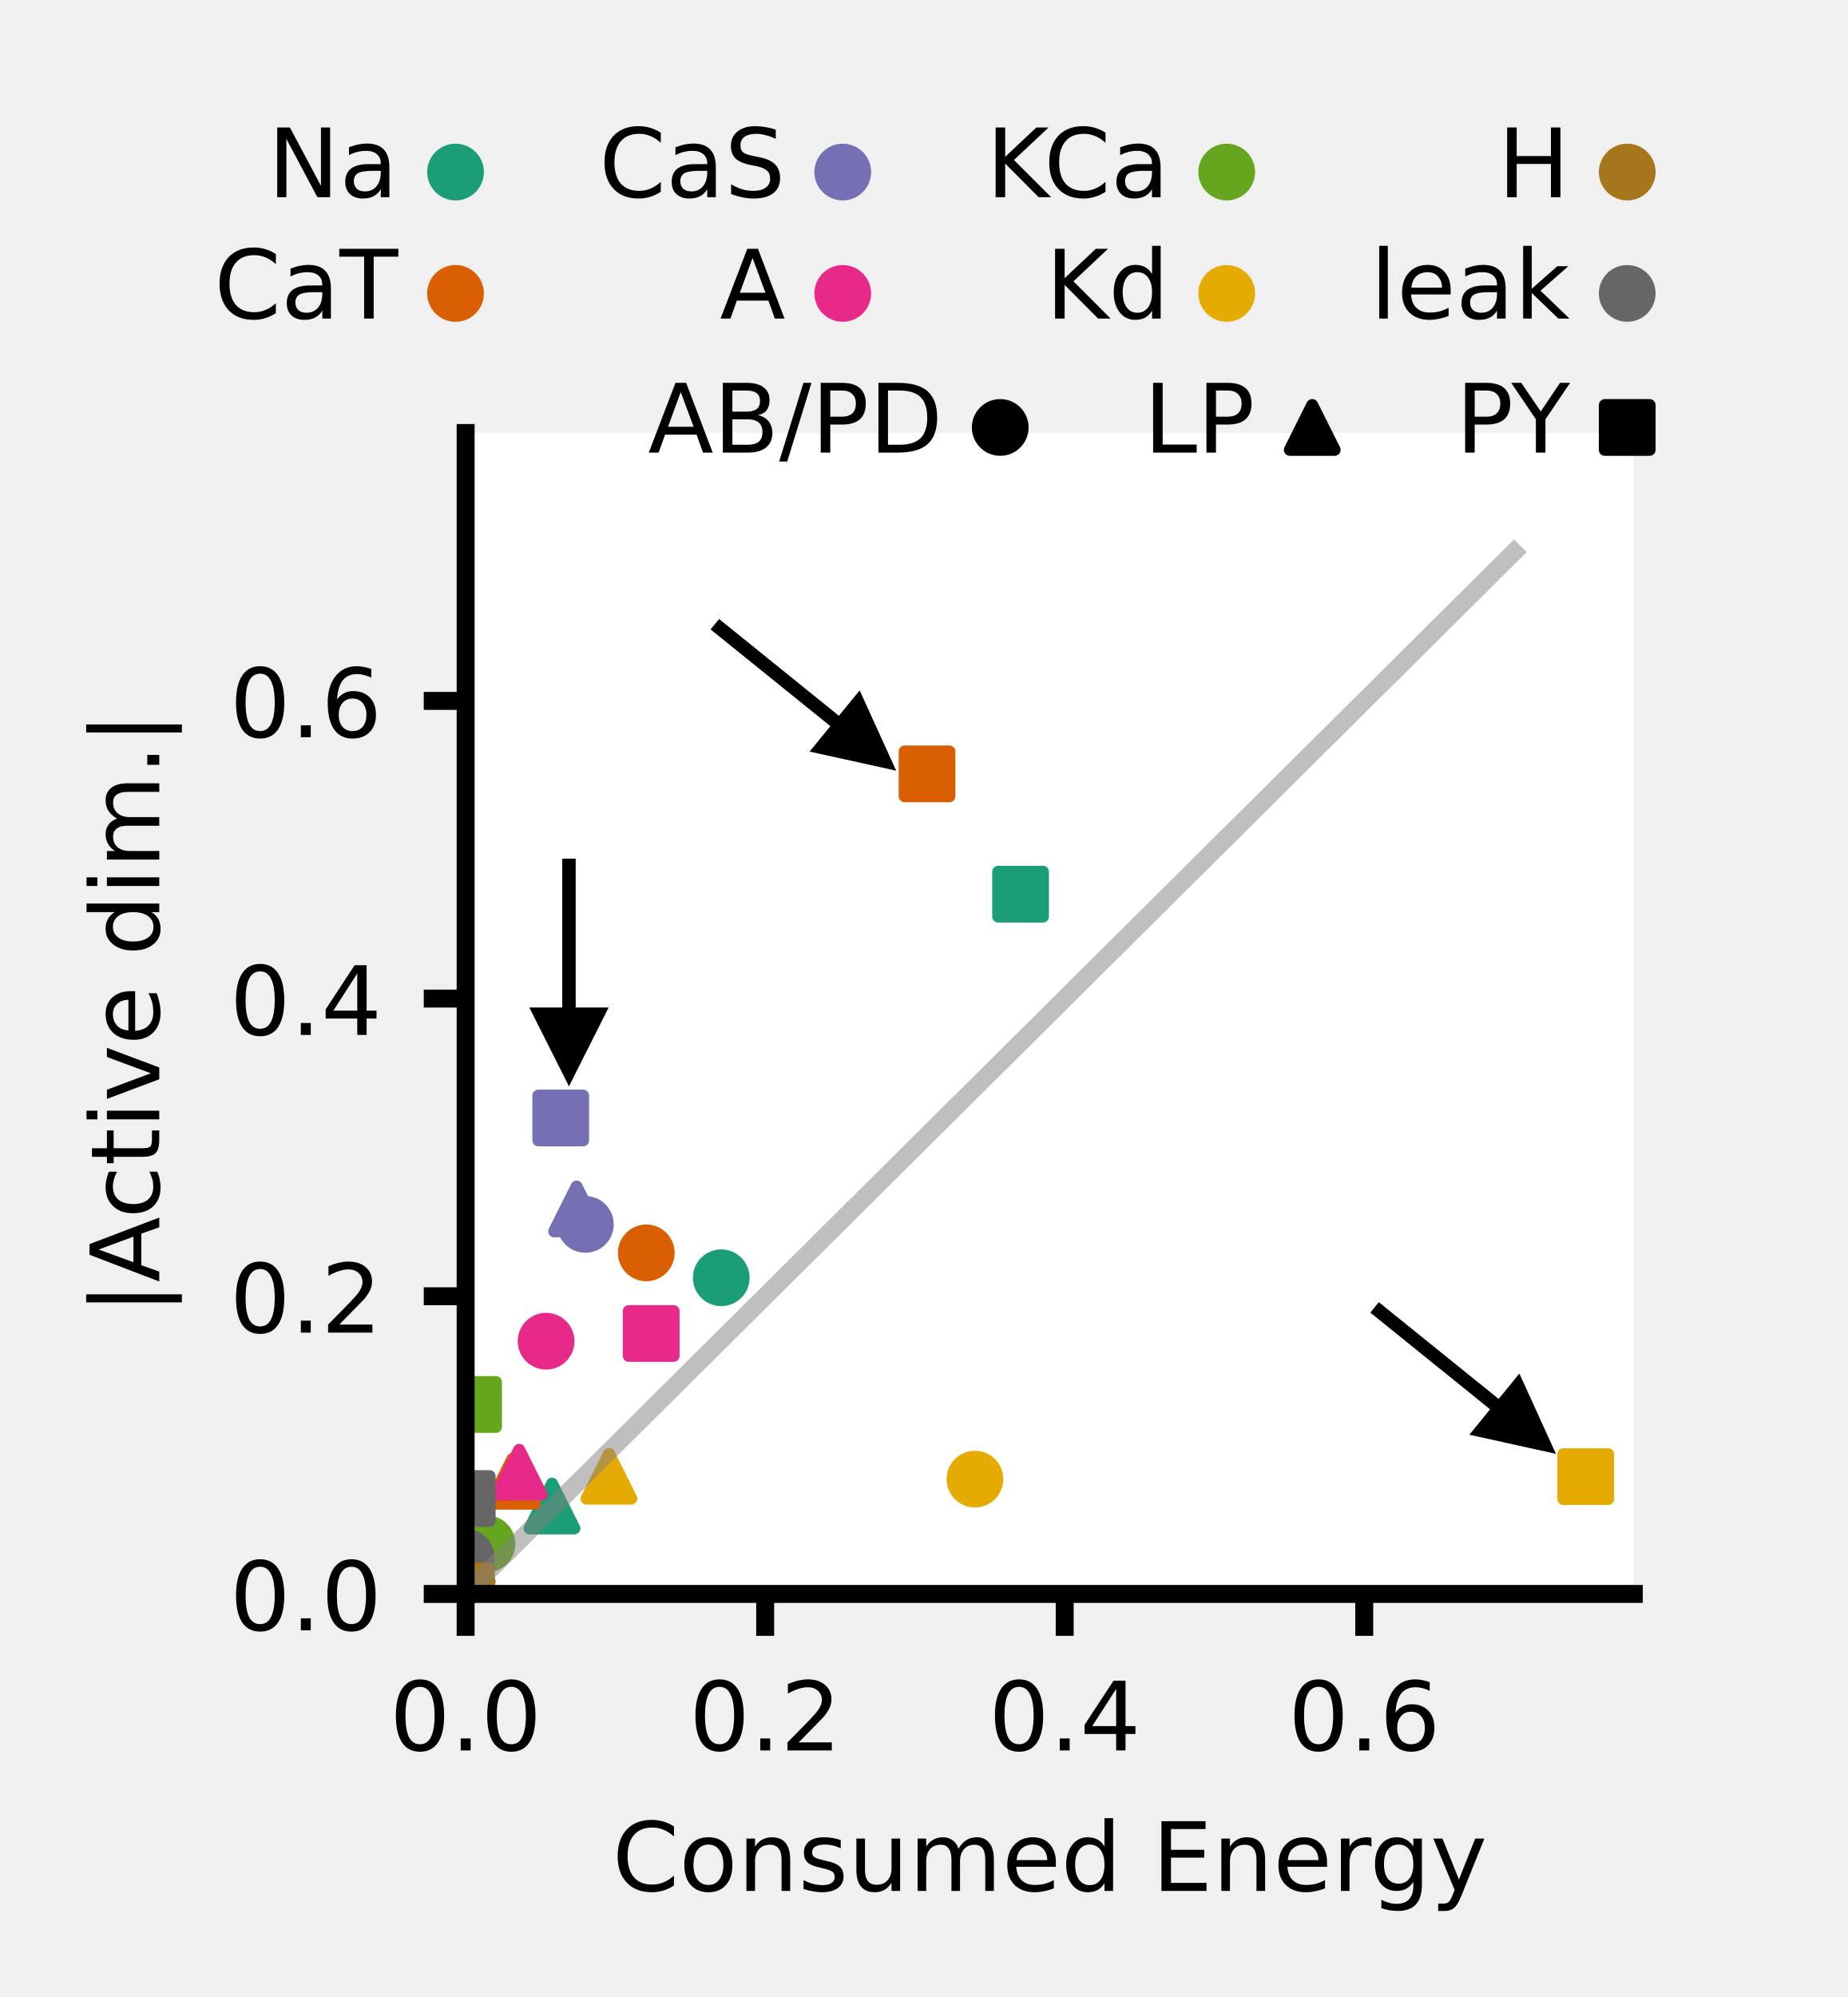
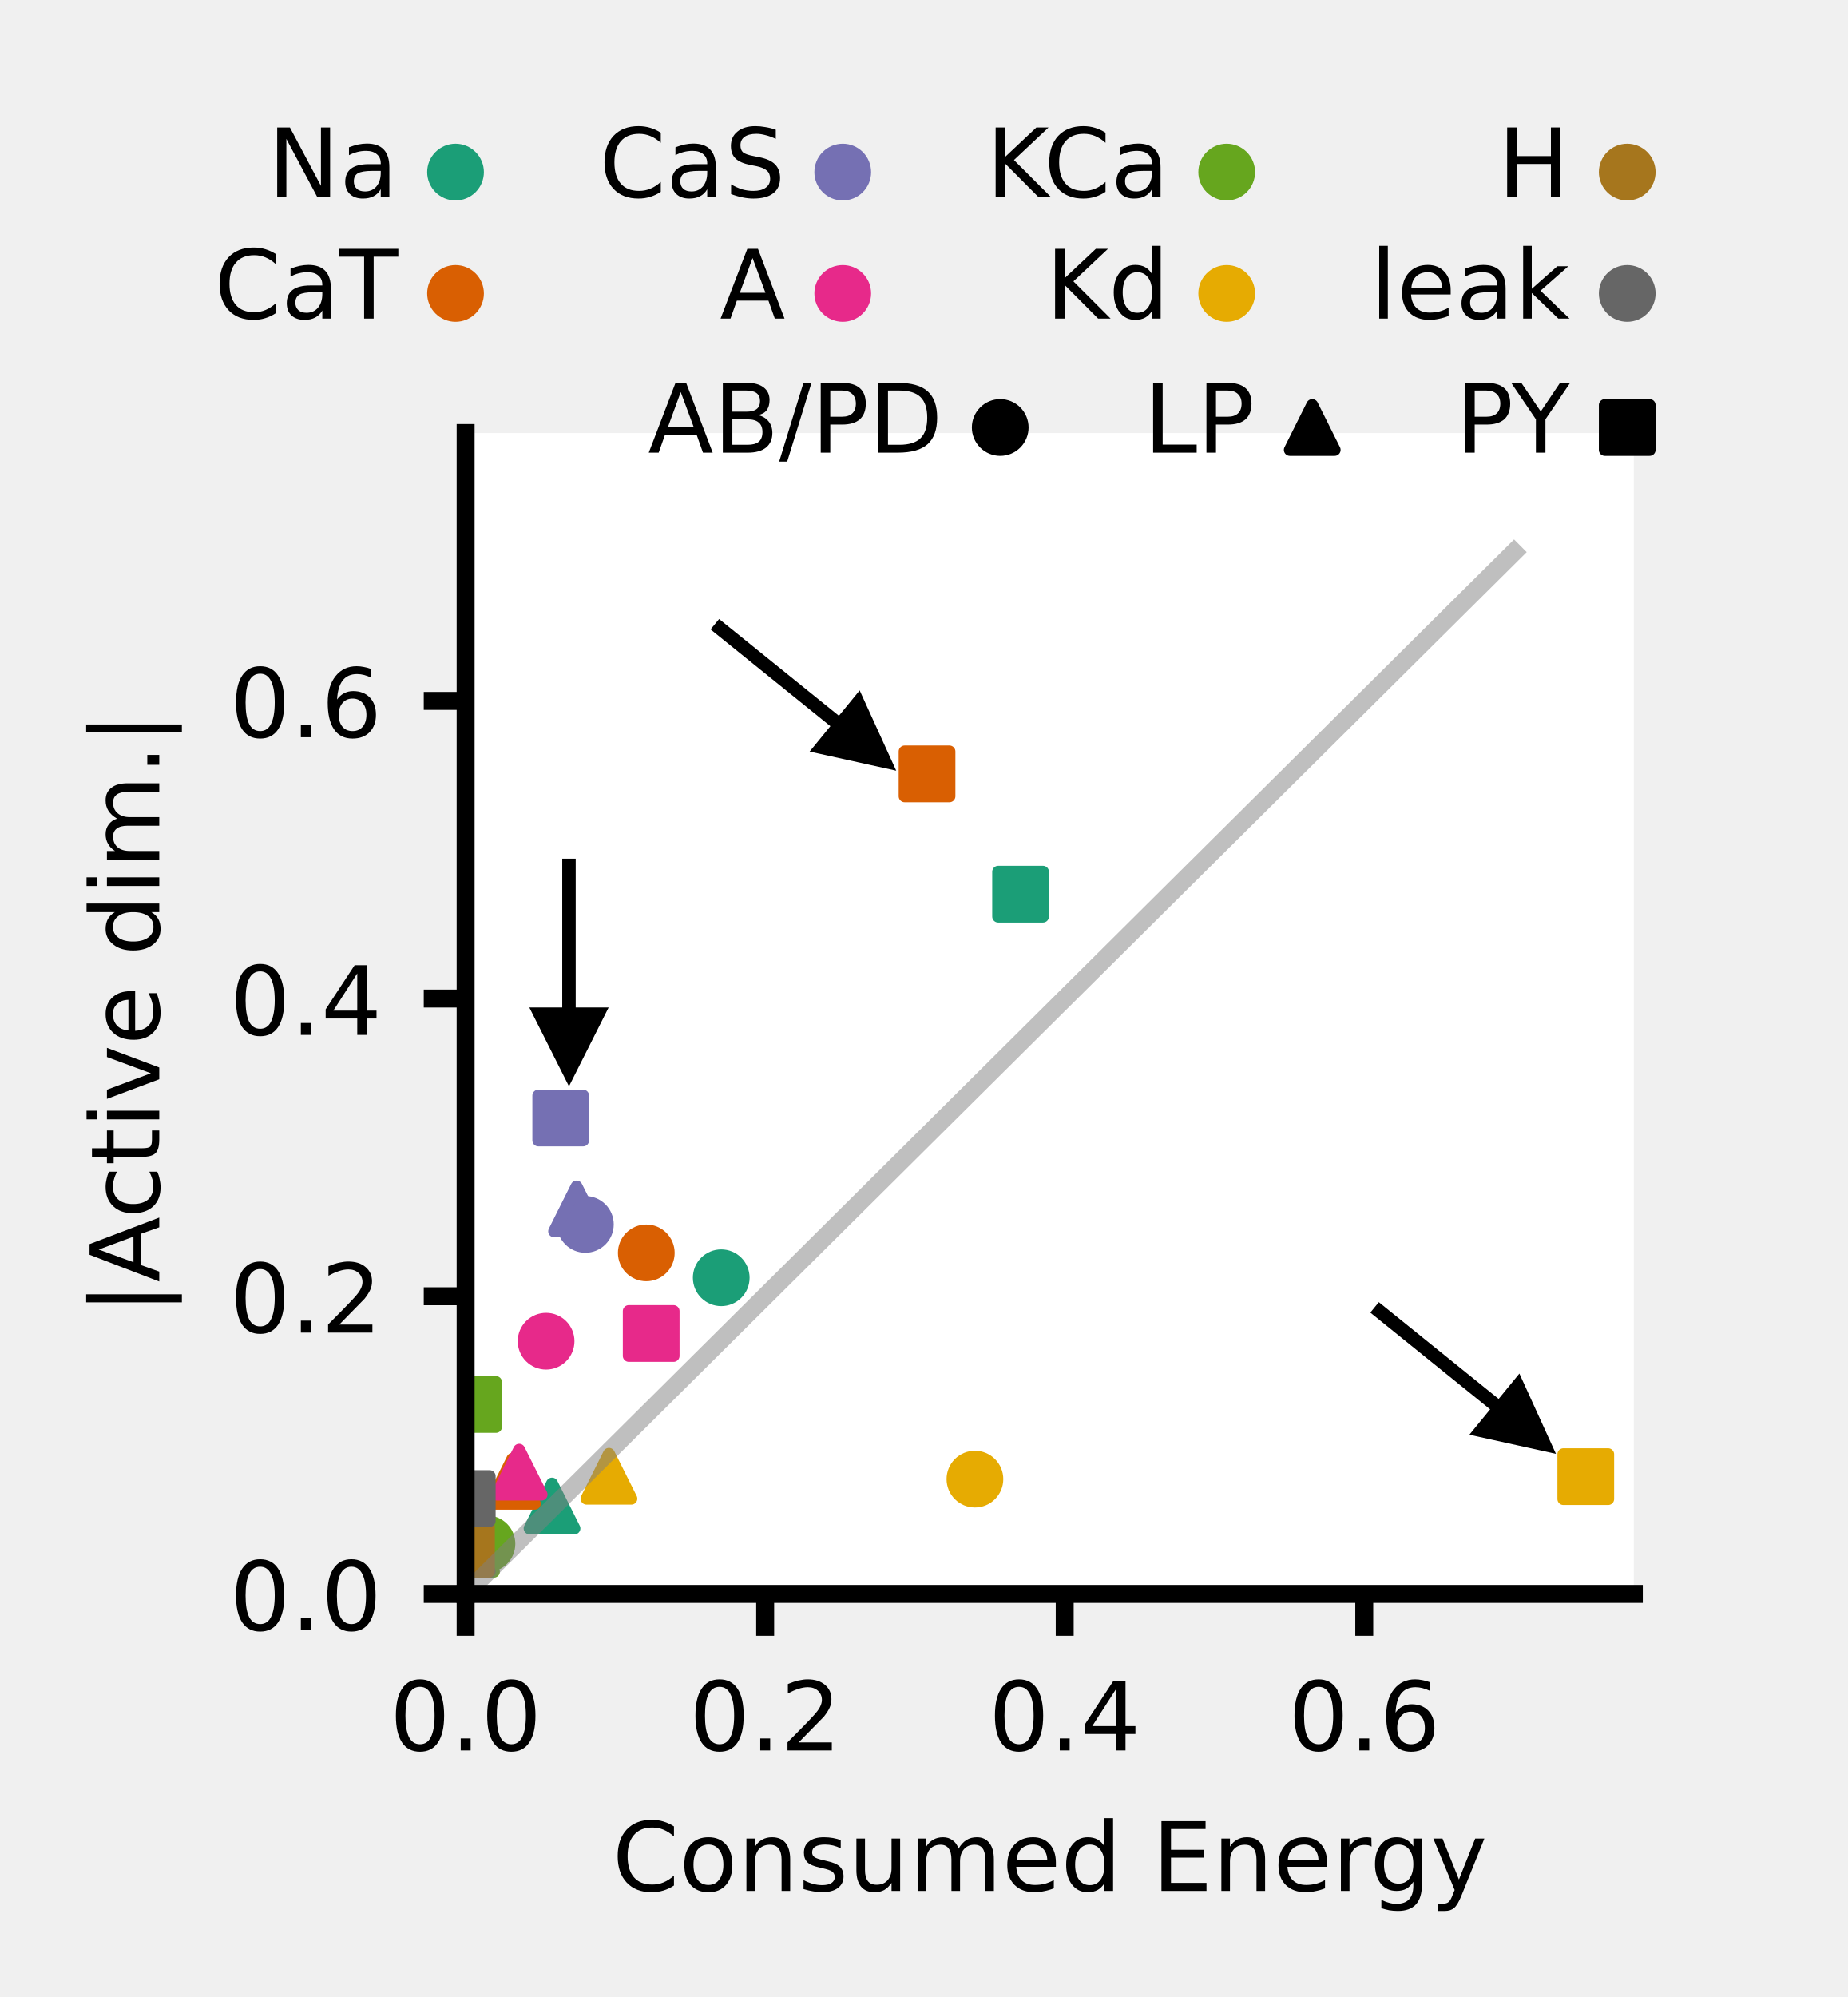
<svg xmlns="http://www.w3.org/2000/svg" xmlns:xlink="http://www.w3.org/1999/xlink" height="166.892pt" version="1.1" viewBox="0 0 154.42 166.892" width="154.42pt">
  <defs>
    <style type="text/css">*{stroke-linecap:butt;stroke-linejoin:round;}</style>
  </defs>
  <g id="figure_1">
    <g id="patch_1">
      <path d="M -0 166.892  L 154.42 166.892  L 154.42 -0  L -0 -0  z " style="fill:none;" />
    </g>
    <g id="axes_1">
      <g id="patch_2">
        <path d="M 38.922 133.207  L 136.572 133.207  L 136.572 36.187  L 38.922 36.187  z " style="fill:#ffffff;" />
      </g>
      <g id="PathCollection_1">
        <defs>
-           <path d="M 0 1.871  C 0.496 1.871 0.972 1.674 1.323 1.323  C 1.674 0.972 1.871 0.496 1.871 0  C 1.871 -0.496 1.674 -0.972 1.323 -1.323  C 0.972 -1.674 0.496 -1.871 0 -1.871  C -0.496 -1.871 -0.972 -1.674 -1.323 -1.323  C -1.674 -0.972 -1.871 -0.496 -1.871 0  C -1.871 0.496 -1.674 0.972 -1.323 1.323  C -0.972 1.674 -0.496 1.871 0 1.871  z " id="m642d76ab13" style="stroke:#1b9e77;" />
-         </defs>
-         <g clip-path="url(#pd8d5c886a9)">
-           <use style="fill:#1b9e77;stroke:#1b9e77;" x="60.288" xlink:href="#m642d76ab13" y="106.784" />
+           <path d="M 0 1.871  C 0.496 1.871 0.972 1.674 1.323 1.323  C 1.674 0.972 1.871 0.496 1.871 0  C 1.871 -0.496 1.674 -0.972 1.323 -1.323  C 0.972 -1.674 0.496 -1.871 0 -1.871  C -0.496 -1.871 -0.972 -1.674 -1.323 -1.323  C -1.674 -0.972 -1.871 -0.496 -1.871 0  C -1.871 0.496 -1.674 0.972 -1.323 1.323  C -0.972 1.674 -0.496 1.871 0 1.871  z " id="mf2fc51f26b" style="stroke:#1b9e77;" />
+         </defs>
+         <g clip-path="url(#p1ca822dda4)">
+           <use style="fill:#1b9e77;stroke:#1b9e77;" x="60.288" xlink:href="#mf2fc51f26b" y="106.784" />
        </g>
      </g>
      <g id="PathCollection_2">
        <defs>
-           <path d="M 0 1.871  C 0.496 1.871 0.972 1.674 1.323 1.323  C 1.674 0.972 1.871 0.496 1.871 0  C 1.871 -0.496 1.674 -0.972 1.323 -1.323  C 0.972 -1.674 0.496 -1.871 0 -1.871  C -0.496 -1.871 -0.972 -1.674 -1.323 -1.323  C -1.674 -0.972 -1.871 -0.496 -1.871 0  C -1.871 0.496 -1.674 0.972 -1.323 1.323  C -0.972 1.674 -0.496 1.871 0 1.871  z " id="mec704d3011" style="stroke:#d95f02;" />
-         </defs>
-         <g clip-path="url(#pd8d5c886a9)">
-           <use style="fill:#d95f02;stroke:#d95f02;" x="54.023" xlink:href="#mec704d3011" y="104.704" />
+           <path d="M 0 1.871  C 0.496 1.871 0.972 1.674 1.323 1.323  C 1.674 0.972 1.871 0.496 1.871 0  C 1.871 -0.496 1.674 -0.972 1.323 -1.323  C 0.972 -1.674 0.496 -1.871 0 -1.871  C -0.496 -1.871 -0.972 -1.674 -1.323 -1.323  C -1.674 -0.972 -1.871 -0.496 -1.871 0  C -1.871 0.496 -1.674 0.972 -1.323 1.323  C -0.972 1.674 -0.496 1.871 0 1.871  z " id="m27493b27a5" style="stroke:#d95f02;" />
+         </defs>
+         <g clip-path="url(#p1ca822dda4)">
+           <use style="fill:#d95f02;stroke:#d95f02;" x="54.023" xlink:href="#m27493b27a5" y="104.704" />
        </g>
      </g>
      <g id="PathCollection_3">
        <defs>
-           <path d="M 0 1.871  C 0.496 1.871 0.972 1.674 1.323 1.323  C 1.674 0.972 1.871 0.496 1.871 0  C 1.871 -0.496 1.674 -0.972 1.323 -1.323  C 0.972 -1.674 0.496 -1.871 0 -1.871  C -0.496 -1.871 -0.972 -1.674 -1.323 -1.323  C -1.674 -0.972 -1.871 -0.496 -1.871 0  C -1.871 0.496 -1.674 0.972 -1.323 1.323  C -0.972 1.674 -0.496 1.871 0 1.871  z " id="mfbf233edde" style="stroke:#7570b3;" />
-         </defs>
-         <g clip-path="url(#pd8d5c886a9)">
-           <use style="fill:#7570b3;stroke:#7570b3;" x="48.932" xlink:href="#mfbf233edde" y="102.324" />
+           <path d="M 0 1.871  C 0.496 1.871 0.972 1.674 1.323 1.323  C 1.674 0.972 1.871 0.496 1.871 0  C 1.871 -0.496 1.674 -0.972 1.323 -1.323  C 0.972 -1.674 0.496 -1.871 0 -1.871  C -0.496 -1.871 -0.972 -1.674 -1.323 -1.323  C -1.674 -0.972 -1.871 -0.496 -1.871 0  C -1.871 0.496 -1.674 0.972 -1.323 1.323  C -0.972 1.674 -0.496 1.871 0 1.871  z " id="m34aaff7475" style="stroke:#7570b3;" />
+         </defs>
+         <g clip-path="url(#p1ca822dda4)">
+           <use style="fill:#7570b3;stroke:#7570b3;" x="48.932" xlink:href="#m34aaff7475" y="102.324" />
        </g>
      </g>
      <g id="PathCollection_4">
        <defs>
-           <path d="M 0 1.871  C 0.496 1.871 0.972 1.674 1.323 1.323  C 1.674 0.972 1.871 0.496 1.871 0  C 1.871 -0.496 1.674 -0.972 1.323 -1.323  C 0.972 -1.674 0.496 -1.871 0 -1.871  C -0.496 -1.871 -0.972 -1.674 -1.323 -1.323  C -1.674 -0.972 -1.871 -0.496 -1.871 0  C -1.871 0.496 -1.674 0.972 -1.323 1.323  C -0.972 1.674 -0.496 1.871 0 1.871  z " id="ma5586a5358" style="stroke:#e7298a;" />
-         </defs>
-         <g clip-path="url(#pd8d5c886a9)">
-           <use style="fill:#e7298a;stroke:#e7298a;" x="45.648" xlink:href="#ma5586a5358" y="112.086" />
+           <path d="M 0 1.871  C 0.496 1.871 0.972 1.674 1.323 1.323  C 1.674 0.972 1.871 0.496 1.871 0  C 1.871 -0.496 1.674 -0.972 1.323 -1.323  C 0.972 -1.674 0.496 -1.871 0 -1.871  C -0.496 -1.871 -0.972 -1.674 -1.323 -1.323  C -1.674 -0.972 -1.871 -0.496 -1.871 0  C -1.871 0.496 -1.674 0.972 -1.323 1.323  C -0.972 1.674 -0.496 1.871 0 1.871  z " id="m030877a365" style="stroke:#e7298a;" />
+         </defs>
+         <g clip-path="url(#p1ca822dda4)">
+           <use style="fill:#e7298a;stroke:#e7298a;" x="45.648" xlink:href="#m030877a365" y="112.086" />
        </g>
      </g>
      <g id="PathCollection_5">
        <defs>
-           <path d="M 0 1.871  C 0.496 1.871 0.972 1.674 1.323 1.323  C 1.674 0.972 1.871 0.496 1.871 0  C 1.871 -0.496 1.674 -0.972 1.323 -1.323  C 0.972 -1.674 0.496 -1.871 0 -1.871  C -0.496 -1.871 -0.972 -1.674 -1.323 -1.323  C -1.674 -0.972 -1.871 -0.496 -1.871 0  C -1.871 0.496 -1.674 0.972 -1.323 1.323  C -0.972 1.674 -0.496 1.871 0 1.871  z " id="me7ce047095" style="stroke:#66a61e;" />
-         </defs>
-         <g clip-path="url(#pd8d5c886a9)">
-           <use style="fill:#66a61e;stroke:#66a61e;" x="40.704" xlink:href="#me7ce047095" y="129.021" />
+           <path d="M 0 1.871  C 0.496 1.871 0.972 1.674 1.323 1.323  C 1.674 0.972 1.871 0.496 1.871 0  C 1.871 -0.496 1.674 -0.972 1.323 -1.323  C 0.972 -1.674 0.496 -1.871 0 -1.871  C -0.496 -1.871 -0.972 -1.674 -1.323 -1.323  C -1.674 -0.972 -1.871 -0.496 -1.871 0  C -1.871 0.496 -1.674 0.972 -1.323 1.323  C -0.972 1.674 -0.496 1.871 0 1.871  z " id="m7a176f256e" style="stroke:#66a61e;" />
+         </defs>
+         <g clip-path="url(#p1ca822dda4)">
+           <use style="fill:#66a61e;stroke:#66a61e;" x="40.704" xlink:href="#m7a176f256e" y="129.021" />
        </g>
      </g>
      <g id="PathCollection_6">
        <defs>
-           <path d="M 0 1.871  C 0.496 1.871 0.972 1.674 1.323 1.323  C 1.674 0.972 1.871 0.496 1.871 0  C 1.871 -0.496 1.674 -0.972 1.323 -1.323  C 0.972 -1.674 0.496 -1.871 0 -1.871  C -0.496 -1.871 -0.972 -1.674 -1.323 -1.323  C -1.674 -0.972 -1.871 -0.496 -1.871 0  C -1.871 0.496 -1.674 0.972 -1.323 1.323  C -0.972 1.674 -0.496 1.871 0 1.871  z " id="mebc55dcfed" style="stroke:#e6ab02;" />
-         </defs>
-         <g clip-path="url(#pd8d5c886a9)">
-           <use style="fill:#e6ab02;stroke:#e6ab02;" x="81.494" xlink:href="#mebc55dcfed" y="123.612" />
+           <path d="M 0 1.871  C 0.496 1.871 0.972 1.674 1.323 1.323  C 1.674 0.972 1.871 0.496 1.871 0  C 1.871 -0.496 1.674 -0.972 1.323 -1.323  C 0.972 -1.674 0.496 -1.871 0 -1.871  C -0.496 -1.871 -0.972 -1.674 -1.323 -1.323  C -1.674 -0.972 -1.871 -0.496 -1.871 0  C -1.871 0.496 -1.674 0.972 -1.323 1.323  C -0.972 1.674 -0.496 1.871 0 1.871  z " id="maf5d8124b8" style="stroke:#e6ab02;" />
+         </defs>
+         <g clip-path="url(#p1ca822dda4)">
+           <use style="fill:#e6ab02;stroke:#e6ab02;" x="81.494" xlink:href="#maf5d8124b8" y="123.612" />
        </g>
      </g>
      <g id="PathCollection_7">
        <defs>
-           <path d="M 0 1.871  C 0.496 1.871 0.972 1.674 1.323 1.323  C 1.674 0.972 1.871 0.496 1.871 0  C 1.871 -0.496 1.674 -0.972 1.323 -1.323  C 0.972 -1.674 0.496 -1.871 0 -1.871  C -0.496 -1.871 -0.972 -1.674 -1.323 -1.323  C -1.674 -0.972 -1.871 -0.496 -1.871 0  C -1.871 0.496 -1.674 0.972 -1.323 1.323  C -0.972 1.674 -0.496 1.871 0 1.871  z " id="m3958ccbf86" style="stroke:#a6761d;" />
-         </defs>
-         <g clip-path="url(#pd8d5c886a9)">
-           <use style="fill:#a6761d;stroke:#a6761d;" x="38.934" xlink:href="#m3958ccbf86" y="132.156" />
+           <path d="M 0 1.871  C 0.496 1.871 0.972 1.674 1.323 1.323  C 1.674 0.972 1.871 0.496 1.871 0  C 1.871 -0.496 1.674 -0.972 1.323 -1.323  C 0.972 -1.674 0.496 -1.871 0 -1.871  C -0.496 -1.871 -0.972 -1.674 -1.323 -1.323  C -1.674 -0.972 -1.871 -0.496 -1.871 0  C -1.871 0.496 -1.674 0.972 -1.323 1.323  C -0.972 1.674 -0.496 1.871 0 1.871  z " id="mb75277350c" style="stroke:#a6761d;" />
+         </defs>
+         <g clip-path="url(#p1ca822dda4)">
+           <use style="fill:#a6761d;stroke:#a6761d;" x="38.934" xlink:href="#mb75277350c" y="129.475" />
        </g>
      </g>
      <g id="PathCollection_8">
        <defs>
-           <path d="M 0 1.871  C 0.496 1.871 0.972 1.674 1.323 1.323  C 1.674 0.972 1.871 0.496 1.871 0  C 1.871 -0.496 1.674 -0.972 1.323 -1.323  C 0.972 -1.674 0.496 -1.871 0 -1.871  C -0.496 -1.871 -0.972 -1.674 -1.323 -1.323  C -1.674 -0.972 -1.871 -0.496 -1.871 0  C -1.871 0.496 -1.674 0.972 -1.323 1.323  C -0.972 1.674 -0.496 1.871 0 1.871  z " id="me3c75e632c" style="stroke:#666666;" />
-         </defs>
-         <g clip-path="url(#pd8d5c886a9)">
-           <use style="fill:#666666;stroke:#666666;" x="38.954" xlink:href="#me3c75e632c" y="130.136" />
+           <path d="M 0 1.871  C 0.496 1.871 0.972 1.674 1.323 1.323  C 1.674 0.972 1.871 0.496 1.871 0  C 1.871 -0.496 1.674 -0.972 1.323 -1.323  C 0.972 -1.674 0.496 -1.871 0 -1.871  C -0.496 -1.871 -0.972 -1.674 -1.323 -1.323  C -1.674 -0.972 -1.871 -0.496 -1.871 0  C -1.871 0.496 -1.674 0.972 -1.323 1.323  C -0.972 1.674 -0.496 1.871 0 1.871  z " id="m9143e1b87c" style="stroke:#666666;" />
+         </defs>
+         <g clip-path="url(#p1ca822dda4)">
+           <use style="fill:#666666;stroke:#666666;" x="38.954" xlink:href="#m9143e1b87c" y="129.475" />
        </g>
      </g>
      <g id="PathCollection_9">
        <defs>
-           <path d="M 0 -1.871  L -1.871 1.871  L 1.871 1.871  z " id="m84227e3d3d" style="stroke:#1b9e77;" />
-         </defs>
-         <g clip-path="url(#pd8d5c886a9)">
-           <use style="fill:#1b9e77;stroke:#1b9e77;" x="46.144" xlink:href="#m84227e3d3d" y="125.86" />
+           <path d="M 0 -1.871  L -1.871 1.871  L 1.871 1.871  z " id="mee7a47968c" style="stroke:#1b9e77;" />
+         </defs>
+         <g clip-path="url(#p1ca822dda4)">
+           <use style="fill:#1b9e77;stroke:#1b9e77;" x="46.144" xlink:href="#mee7a47968c" y="125.86" />
        </g>
      </g>
      <g id="PathCollection_10">
        <defs>
-           <path d="M 0 -1.871  L -1.871 1.871  L 1.871 1.871  z " id="m76c6d2172b" style="stroke:#d95f02;" />
-         </defs>
-         <g clip-path="url(#pd8d5c886a9)">
-           <use style="fill:#d95f02;stroke:#d95f02;" x="42.833" xlink:href="#m76c6d2172b" y="123.793" />
+           <path d="M 0 -1.871  L -1.871 1.871  L 1.871 1.871  z " id="m867c195ce1" style="stroke:#d95f02;" />
+         </defs>
+         <g clip-path="url(#p1ca822dda4)">
+           <use style="fill:#d95f02;stroke:#d95f02;" x="42.833" xlink:href="#m867c195ce1" y="123.793" />
        </g>
      </g>
      <g id="PathCollection_11">
        <defs>
-           <path d="M 0 -1.871  L -1.871 1.871  L 1.871 1.871  z " id="mca6d92673e" style="stroke:#7570b3;" />
-         </defs>
-         <g clip-path="url(#pd8d5c886a9)">
-           <use style="fill:#7570b3;stroke:#7570b3;" x="48.196" xlink:href="#mca6d92673e" y="101.032" />
+           <path d="M 0 -1.871  L -1.871 1.871  L 1.871 1.871  z " id="m22551ebcb9" style="stroke:#7570b3;" />
+         </defs>
+         <g clip-path="url(#p1ca822dda4)">
+           <use style="fill:#7570b3;stroke:#7570b3;" x="48.196" xlink:href="#m22551ebcb9" y="101.032" />
        </g>
      </g>
      <g id="PathCollection_12">
        <defs>
-           <path d="M 0 -1.871  L -1.871 1.871  L 1.871 1.871  z " id="m8c2a6e35bf" style="stroke:#e7298a;" />
-         </defs>
-         <g clip-path="url(#pd8d5c886a9)">
-           <use style="fill:#e7298a;stroke:#e7298a;" x="43.397" xlink:href="#m8c2a6e35bf" y="123.03" />
+           <path d="M 0 -1.871  L -1.871 1.871  L 1.871 1.871  z " id="m6559d4e473" style="stroke:#e7298a;" />
+         </defs>
+         <g clip-path="url(#p1ca822dda4)">
+           <use style="fill:#e7298a;stroke:#e7298a;" x="43.397" xlink:href="#m6559d4e473" y="123.03" />
        </g>
      </g>
      <g id="PathCollection_13">
        <defs>
-           <path d="M 0 -1.871  L -1.871 1.871  L 1.871 1.871  z " id="mca98bbd665" style="stroke:#66a61e;" />
-         </defs>
-         <g clip-path="url(#pd8d5c886a9)">
-           <use style="fill:#66a61e;stroke:#66a61e;" x="39.411" xlink:href="#mca98bbd665" y="132.312" />
+           <path d="M 0 -1.871  L -1.871 1.871  L 1.871 1.871  z " id="m0672e491fb" style="stroke:#66a61e;" />
+         </defs>
+         <g clip-path="url(#p1ca822dda4)">
+           <use style="fill:#66a61e;stroke:#66a61e;" x="39.411" xlink:href="#m0672e491fb" y="129.475" />
        </g>
      </g>
      <g id="PathCollection_14">
        <defs>
-           <path d="M 0 -1.871  L -1.871 1.871  L 1.871 1.871  z " id="ma594dfb690" style="stroke:#e6ab02;" />
-         </defs>
-         <g clip-path="url(#pd8d5c886a9)">
-           <use style="fill:#e6ab02;stroke:#e6ab02;" x="50.902" xlink:href="#ma594dfb690" y="123.373" />
+           <path d="M 0 -1.871  L -1.871 1.871  L 1.871 1.871  z " id="mc3e009a8a3" style="stroke:#e6ab02;" />
+         </defs>
+         <g clip-path="url(#p1ca822dda4)">
+           <use style="fill:#e6ab02;stroke:#e6ab02;" x="50.902" xlink:href="#mc3e009a8a3" y="123.373" />
        </g>
      </g>
      <g id="PathCollection_15">
        <defs>
-           <path d="M 0 -1.871  L -1.871 1.871  L 1.871 1.871  z " id="mf28cb961f2" style="stroke:#a6761d;" />
-         </defs>
-         <g clip-path="url(#pd8d5c886a9)">
-           <use style="fill:#a6761d;stroke:#a6761d;" x="38.959" xlink:href="#mf28cb961f2" y="131.65" />
+           <path d="M 0 -1.871  L -1.871 1.871  L 1.871 1.871  z " id="m97eb0a6ee8" style="stroke:#a6761d;" />
+         </defs>
+         <g clip-path="url(#p1ca822dda4)">
+           <use style="fill:#a6761d;stroke:#a6761d;" x="38.959" xlink:href="#m97eb0a6ee8" y="129.475" />
        </g>
      </g>
      <g id="PathCollection_16">
        <defs>
-           <path d="M 0 -1.871  L -1.871 1.871  L 1.871 1.871  z " id="mc156b0fbc9" style="stroke:#666666;" />
-         </defs>
-         <g clip-path="url(#pd8d5c886a9)">
-           <use style="fill:#666666;stroke:#666666;" x="39.052" xlink:href="#mc156b0fbc9" y="130.304" />
+           <path d="M 0 -1.871  L -1.871 1.871  L 1.871 1.871  z " id="m6e43fcb0d6" style="stroke:#666666;" />
+         </defs>
+         <g clip-path="url(#p1ca822dda4)">
+           <use style="fill:#666666;stroke:#666666;" x="39.052" xlink:href="#m6e43fcb0d6" y="129.475" />
        </g>
      </g>
      <g id="PathCollection_17">
        <defs>
-           <path d="M -1.871 1.871  L 1.871 1.871  L 1.871 -1.871  L -1.871 -1.871  z " id="m7a17ad805b" style="stroke:#1b9e77;" />
-         </defs>
-         <g clip-path="url(#pd8d5c886a9)">
-           <use style="fill:#1b9e77;stroke:#1b9e77;" x="85.31" xlink:href="#m7a17ad805b" y="74.727" />
+           <path d="M -1.871 1.871  L 1.871 1.871  L 1.871 -1.871  L -1.871 -1.871  z " id="mdee0101f80" style="stroke:#1b9e77;" />
+         </defs>
+         <g clip-path="url(#p1ca822dda4)">
+           <use style="fill:#1b9e77;stroke:#1b9e77;" x="85.31" xlink:href="#mdee0101f80" y="74.727" />
        </g>
      </g>
      <g id="PathCollection_18">
        <defs>
-           <path d="M -1.871 1.871  L 1.871 1.871  L 1.871 -1.871  L -1.871 -1.871  z " id="mef1f30fe69" style="stroke:#d95f02;" />
-         </defs>
-         <g clip-path="url(#pd8d5c886a9)">
-           <use style="fill:#d95f02;stroke:#d95f02;" x="77.491" xlink:href="#mef1f30fe69" y="64.674" />
+           <path d="M -1.871 1.871  L 1.871 1.871  L 1.871 -1.871  L -1.871 -1.871  z " id="m6499d155cf" style="stroke:#d95f02;" />
+         </defs>
+         <g clip-path="url(#p1ca822dda4)">
+           <use style="fill:#d95f02;stroke:#d95f02;" x="77.491" xlink:href="#m6499d155cf" y="64.674" />
        </g>
      </g>
      <g id="PathCollection_19">
        <defs>
-           <path d="M -1.871 1.871  L 1.871 1.871  L 1.871 -1.871  L -1.871 -1.871  z " id="m5667ee3ced" style="stroke:#7570b3;" />
-         </defs>
-         <g clip-path="url(#pd8d5c886a9)">
-           <use style="fill:#7570b3;stroke:#7570b3;" x="46.871" xlink:href="#m5667ee3ced" y="93.433" />
+           <path d="M -1.871 1.871  L 1.871 1.871  L 1.871 -1.871  L -1.871 -1.871  z " id="m0f3c9d8f54" style="stroke:#7570b3;" />
+         </defs>
+         <g clip-path="url(#p1ca822dda4)">
+           <use style="fill:#7570b3;stroke:#7570b3;" x="46.871" xlink:href="#m0f3c9d8f54" y="93.433" />
        </g>
      </g>
      <g id="PathCollection_20">
        <defs>
-           <path d="M -1.871 1.871  L 1.871 1.871  L 1.871 -1.871  L -1.871 -1.871  z " id="m97796a8c74" style="stroke:#e7298a;" />
-         </defs>
-         <g clip-path="url(#pd8d5c886a9)">
-           <use style="fill:#e7298a;stroke:#e7298a;" x="54.433" xlink:href="#m97796a8c74" y="111.442" />
+           <path d="M -1.871 1.871  L 1.871 1.871  L 1.871 -1.871  L -1.871 -1.871  z " id="m325e2a6c26" style="stroke:#e7298a;" />
+         </defs>
+         <g clip-path="url(#p1ca822dda4)">
+           <use style="fill:#e7298a;stroke:#e7298a;" x="54.433" xlink:href="#m325e2a6c26" y="111.442" />
        </g>
      </g>
      <g id="PathCollection_21">
        <defs>
-           <path d="M -1.871 1.871  L 1.871 1.871  L 1.871 -1.871  L -1.871 -1.871  z " id="ma1c2aba8bd" style="stroke:#66a61e;" />
-         </defs>
-         <g clip-path="url(#pd8d5c886a9)">
-           <use style="fill:#66a61e;stroke:#66a61e;" x="39.588" xlink:href="#ma1c2aba8bd" y="117.374" />
+           <path d="M -1.871 1.871  L 1.871 1.871  L 1.871 -1.871  L -1.871 -1.871  z " id="mfff69aaf1a" style="stroke:#66a61e;" />
+         </defs>
+         <g clip-path="url(#p1ca822dda4)">
+           <use style="fill:#66a61e;stroke:#66a61e;" x="39.588" xlink:href="#mfff69aaf1a" y="117.374" />
        </g>
      </g>
      <g id="PathCollection_22">
        <defs>
-           <path d="M -1.871 1.871  L 1.871 1.871  L 1.871 -1.871  L -1.871 -1.871  z " id="mb0a0194b25" style="stroke:#e6ab02;" />
-         </defs>
-         <g clip-path="url(#pd8d5c886a9)">
-           <use style="fill:#e6ab02;stroke:#e6ab02;" x="132.555" xlink:href="#mb0a0194b25" y="123.405" />
+           <path d="M -1.871 1.871  L 1.871 1.871  L 1.871 -1.871  L -1.871 -1.871  z " id="m0b6c8237a9" style="stroke:#e6ab02;" />
+         </defs>
+         <g clip-path="url(#p1ca822dda4)">
+           <use style="fill:#e6ab02;stroke:#e6ab02;" x="132.555" xlink:href="#m0b6c8237a9" y="123.405" />
        </g>
      </g>
      <g id="PathCollection_23">
        <defs>
-           <path d="M -1.871 1.871  L 1.871 1.871  L 1.871 -1.871  L -1.871 -1.871  z " id="mb5574f88e1" style="stroke:#a6761d;" />
-         </defs>
-         <g clip-path="url(#pd8d5c886a9)">
-           <use style="fill:#a6761d;stroke:#a6761d;" x="38.992" xlink:href="#mb5574f88e1" y="132.959" />
+           <path d="M -1.871 1.871  L 1.871 1.871  L 1.871 -1.871  L -1.871 -1.871  z " id="m8aaa0c1361" style="stroke:#a6761d;" />
+         </defs>
+         <g clip-path="url(#p1ca822dda4)">
+           <use style="fill:#a6761d;stroke:#a6761d;" x="38.992" xlink:href="#m8aaa0c1361" y="129.475" />
        </g>
      </g>
      <g id="PathCollection_24">
        <defs>
-           <path d="M -1.871 1.871  L 1.871 1.871  L 1.871 -1.871  L -1.871 -1.871  z " id="m109d69ee2f" style="stroke:#666666;" />
-         </defs>
-         <g clip-path="url(#pd8d5c886a9)">
-           <use style="fill:#666666;stroke:#666666;" x="39.058" xlink:href="#m109d69ee2f" y="125.236" />
+           <path d="M -1.871 1.871  L 1.871 1.871  L 1.871 -1.871  L -1.871 -1.871  z " id="ma8bdc3a1d4" style="stroke:#666666;" />
+         </defs>
+         <g clip-path="url(#p1ca822dda4)">
+           <use style="fill:#666666;stroke:#666666;" x="39.058" xlink:href="#ma8bdc3a1d4" y="125.236" />
        </g>
      </g>
      <g id="PathCollection_25">
        <defs>
-           <path d="M 0 1.871  C 0.496 1.871 0.972 1.674 1.323 1.323  C 1.674 0.972 1.871 0.496 1.871 0  C 1.871 -0.496 1.674 -0.972 1.323 -1.323  C 0.972 -1.674 0.496 -1.871 0 -1.871  C -0.496 -1.871 -0.972 -1.674 -1.323 -1.323  C -1.674 -0.972 -1.871 -0.496 -1.871 0  C -1.871 0.496 -1.674 0.972 -1.323 1.323  C -0.972 1.674 -0.496 1.871 0 1.871  z " id="mc0e07cc898" style="stroke:#000000;" />
-         </defs>
-         <g clip-path="url(#pd8d5c886a9)" />
+           <path d="M 0 1.871  C 0.496 1.871 0.972 1.674 1.323 1.323  C 1.674 0.972 1.871 0.496 1.871 0  C 1.871 -0.496 1.674 -0.972 1.323 -1.323  C 0.972 -1.674 0.496 -1.871 0 -1.871  C -0.496 -1.871 -0.972 -1.674 -1.323 -1.323  C -1.674 -0.972 -1.871 -0.496 -1.871 0  C -1.871 0.496 -1.674 0.972 -1.323 1.323  C -0.972 1.674 -0.496 1.871 0 1.871  z " id="me264f6649f" style="stroke:#000000;" />
+         </defs>
+         <g clip-path="url(#p1ca822dda4)" />
      </g>
      <g id="PathCollection_26">
        <defs>
-           <path d="M 0 -1.871  L -1.871 1.871  L 1.871 1.871  z " id="m7f7b73968d" style="stroke:#000000;" />
-         </defs>
-         <g clip-path="url(#pd8d5c886a9)" />
+           <path d="M 0 -1.871  L -1.871 1.871  L 1.871 1.871  z " id="m154ff812b7" style="stroke:#000000;" />
+         </defs>
+         <g clip-path="url(#p1ca822dda4)" />
      </g>
      <g id="PathCollection_27">
        <defs>
-           <path d="M -1.871 1.871  L 1.871 1.871  L 1.871 -1.871  L -1.871 -1.871  z " id="m7519271c14" style="stroke:#000000;" />
-         </defs>
-         <g clip-path="url(#pd8d5c886a9)" />
+           <path d="M -1.871 1.871  L 1.871 1.871  L 1.871 -1.871  L -1.871 -1.871  z " id="mc68dfcc39e" style="stroke:#000000;" />
+         </defs>
+         <g clip-path="url(#p1ca822dda4)" />
      </g>
      <g id="patch_3">
-         <path clip-path="url(#pd8d5c886a9)" d="M 129.192 120.796  L 123.726 119.589  L 125.266 117.707  L 115.25 109.622  L 115.329 109.525  L 125.345 117.61  L 126.884 115.728  z " style="stroke:#000000;stroke-linejoin:miter;" />
+         <path clip-path="url(#p1ca822dda4)" d="M 129.192 120.796  L 123.726 119.589  L 125.266 117.707  L 115.25 109.622  L 115.329 109.525  L 125.345 117.61  L 126.884 115.728  z " style="stroke:#000000;stroke-linejoin:miter;" />
      </g>
      <g id="patch_4">
-         <path clip-path="url(#pd8d5c886a9)" d="M 74.045 63.704  L 68.579 62.497  L 70.119 60.614  L 60.103 52.529  L 60.182 52.433  L 70.197 60.518  L 71.737 58.635  z " style="stroke:#000000;stroke-linejoin:miter;" />
+         <path clip-path="url(#p1ca822dda4)" d="M 74.045 63.704  L 68.579 62.497  L 70.119 60.614  L 60.103 52.529  L 60.182 52.433  L 70.197 60.518  L 71.737 58.635  z " style="stroke:#000000;stroke-linejoin:miter;" />
      </g>
      <g id="patch_5">
-         <path clip-path="url(#pd8d5c886a9)" d="M 47.561 89.672  L 45.057 84.697  L 47.498 84.697  L 47.498 72.258  L 47.623 72.258  L 47.623 84.697  L 50.065 84.697  z " style="stroke:#000000;stroke-linejoin:miter;" />
+         <path clip-path="url(#p1ca822dda4)" d="M 47.561 89.672  L 45.057 84.697  L 47.498 84.697  L 47.498 72.258  L 47.623 72.258  L 47.623 84.697  L 50.065 84.697  z " style="stroke:#000000;stroke-linejoin:miter;" />
      </g>
      <g id="matplotlib.axis_1">
        <g id="xtick_1">
          <g id="line2d_1">
            <defs>
-               <path d="M 0 0  L 0 3.5  " id="m99a6812286" style="stroke:#000000;stroke-width:1.5;" />
+               <path d="M 0 0  L 0 3.5  " id="mf876e160df" style="stroke:#000000;stroke-width:1.5;" />
            </defs>
            <g>
-               <use style="stroke:#000000;stroke-width:1.5;" x="38.922" xlink:href="#m99a6812286" y="133.207" />
+               <use style="stroke:#000000;stroke-width:1.5;" x="38.922" xlink:href="#mf876e160df" y="133.207" />
            </g>
          </g>
          <g id="text_1">
            <text style="font-family:DejaVu Sans;font-size:8px;font-stretch:normal;font-style:normal;font-weight:normal;text-anchor:middle;" transform="rotate(-0, 38.9225, 146.2856)" x="38.922" y="146.286">0.0</text>
          </g>
        </g>
        <g id="xtick_2">
          <g id="line2d_2">
            <g>
-               <use style="stroke:#000000;stroke-width:1.5;" x="63.961" xlink:href="#m99a6812286" y="133.207" />
+               <use style="stroke:#000000;stroke-width:1.5;" x="63.961" xlink:href="#mf876e160df" y="133.207" />
            </g>
          </g>
          <g id="text_2">
            <text style="font-family:DejaVu Sans;font-size:8px;font-stretch:normal;font-style:normal;font-weight:normal;text-anchor:middle;" transform="rotate(-0, 63.96096, 146.2856)" x="63.961" y="146.286">0.2</text>
          </g>
        </g>
        <g id="xtick_3">
          <g id="line2d_3">
            <g>
-               <use style="stroke:#000000;stroke-width:1.5;" x="88.999" xlink:href="#m99a6812286" y="133.207" />
+               <use style="stroke:#000000;stroke-width:1.5;" x="88.999" xlink:href="#mf876e160df" y="133.207" />
            </g>
          </g>
          <g id="text_3">
            <text style="font-family:DejaVu Sans;font-size:8px;font-stretch:normal;font-style:normal;font-weight:normal;text-anchor:middle;" transform="rotate(-0, 88.99942, 146.2856)" x="88.999" y="146.286">0.4</text>
          </g>
        </g>
        <g id="xtick_4">
          <g id="line2d_4">
            <g>
-               <use style="stroke:#000000;stroke-width:1.5;" x="114.038" xlink:href="#m99a6812286" y="133.207" />
+               <use style="stroke:#000000;stroke-width:1.5;" x="114.038" xlink:href="#mf876e160df" y="133.207" />
            </g>
          </g>
          <g id="text_4">
            <text style="font-family:DejaVu Sans;font-size:8px;font-stretch:normal;font-style:normal;font-weight:normal;text-anchor:middle;" transform="rotate(-0, 114.0379, 146.2856)" x="114.038" y="146.286">0.6</text>
          </g>
        </g>
        <g id="text_5">
          <text style="font-family:DejaVu Sans;font-size:8px;font-stretch:normal;font-style:normal;font-weight:normal;text-anchor:middle;" transform="rotate(-0, 87.7475, 158.0281)" x="87.748" y="158.028">Consumed Energy</text>
        </g>
      </g>
      <g id="matplotlib.axis_2">
        <g id="ytick_1">
          <g id="line2d_5">
            <defs>
-               <path d="M 0 0  L -3.5 0  " id="m3f277a5ab6" style="stroke:#000000;stroke-width:1.5;" />
+               <path d="M 0 0  L -3.5 0  " id="m6efcc64ccb" style="stroke:#000000;stroke-width:1.5;" />
            </defs>
            <g>
-               <use style="stroke:#000000;stroke-width:1.5;" x="38.922" xlink:href="#m3f277a5ab6" y="133.207" />
+               <use style="stroke:#000000;stroke-width:1.5;" x="38.922" xlink:href="#m6efcc64ccb" y="133.207" />
            </g>
          </g>
          <g id="text_6">
            <text style="font-family:DejaVu Sans;font-size:8px;font-stretch:normal;font-style:normal;font-weight:normal;text-anchor:end;" transform="rotate(-0, 31.9225, 136.2462)" x="31.922" y="136.246">0.0</text>
          </g>
        </g>
        <g id="ytick_2">
          <g id="line2d_6">
            <g>
-               <use style="stroke:#000000;stroke-width:1.5;" x="38.922" xlink:href="#m3f277a5ab6" y="108.33" />
+               <use style="stroke:#000000;stroke-width:1.5;" x="38.922" xlink:href="#m6efcc64ccb" y="108.33" />
            </g>
          </g>
          <g id="text_7">
            <text style="font-family:DejaVu Sans;font-size:8px;font-stretch:normal;font-style:normal;font-weight:normal;text-anchor:end;" transform="rotate(-0, 31.9225, 111.3693)" x="31.922" y="111.369">0.2</text>
          </g>
        </g>
        <g id="ytick_3">
          <g id="line2d_7">
            <g>
-               <use style="stroke:#000000;stroke-width:1.5;" x="38.922" xlink:href="#m3f277a5ab6" y="83.453" />
+               <use style="stroke:#000000;stroke-width:1.5;" x="38.922" xlink:href="#m6efcc64ccb" y="83.453" />
            </g>
          </g>
          <g id="text_8">
            <text style="font-family:DejaVu Sans;font-size:8px;font-stretch:normal;font-style:normal;font-weight:normal;text-anchor:end;" transform="rotate(-0, 31.9225, 86.49233)" x="31.922" y="86.492">0.4</text>
          </g>
        </g>
        <g id="ytick_4">
          <g id="line2d_8">
            <g>
-               <use style="stroke:#000000;stroke-width:1.5;" x="38.922" xlink:href="#m3f277a5ab6" y="58.576" />
+               <use style="stroke:#000000;stroke-width:1.5;" x="38.922" xlink:href="#m6efcc64ccb" y="58.576" />
            </g>
          </g>
          <g id="text_9">
            <text style="font-family:DejaVu Sans;font-size:8px;font-stretch:normal;font-style:normal;font-weight:normal;text-anchor:end;" transform="rotate(-0, 31.9225, 61.61541)" x="31.922" y="61.615">0.6</text>
          </g>
        </g>
        <g id="text_10">
          <text style="font-family:DejaVu Sans;font-size:8px;font-stretch:normal;font-style:normal;font-weight:normal;text-anchor:middle;" transform="rotate(-90, 13.31375, 84.6968)" x="13.314" y="84.697">|Active dim.|</text>
        </g>
      </g>
      <g id="line2d_9">
-         <path clip-path="url(#pd8d5c886a9)" d="M 38.922 133.207  L 126.557 46.138  " style="fill:none;stroke:#808080;stroke-linecap:square;stroke-opacity:0.5;stroke-width:1.5;" />
+         <path clip-path="url(#p1ca822dda4)" d="M 38.922 133.207  L 126.557 46.138  " style="fill:none;stroke:#808080;stroke-linecap:square;stroke-opacity:0.5;stroke-width:1.5;" />
      </g>
      <g id="patch_6">
        <path d="M 38.922 133.207  L 38.922 36.187  " style="fill:none;stroke:#000000;stroke-linecap:square;stroke-linejoin:miter;stroke-width:1.5;" />
      </g>
      <g id="patch_7">
        <path d="M 38.922 133.207  L 136.572 133.207  " style="fill:none;stroke:#000000;stroke-linecap:square;stroke-linejoin:miter;stroke-width:1.5;" />
      </g>
      <g id="legend_1">
        <g id="text_11">
          <text style="font-family:DejaVu Sans;font-size:8px;font-stretch:normal;font-style:normal;font-weight:normal;text-anchor:start;" transform="rotate(-0, 22.39, 16.47875)" x="22.39" y="16.479">Na</text>
        </g>
        <g id="PathCollection_28">
          <g>
-             <use style="fill:#1b9e77;stroke:#1b9e77;" x="38.078" xlink:href="#m642d76ab13" y="14.379" />
+             <use style="fill:#1b9e77;stroke:#1b9e77;" x="38.078" xlink:href="#mf2fc51f26b" y="14.379" />
          </g>
        </g>
        <g id="text_12">
          <text style="font-family:DejaVu Sans;font-size:8px;font-stretch:normal;font-style:normal;font-weight:normal;text-anchor:start;" transform="rotate(-0, 17.9025, 26.62125)" x="17.902" y="26.621">CaT</text>
        </g>
        <g id="PathCollection_29">
          <g>
-             <use style="fill:#d95f02;stroke:#d95f02;" x="38.078" xlink:href="#mec704d3011" y="24.521" />
+             <use style="fill:#d95f02;stroke:#d95f02;" x="38.078" xlink:href="#m27493b27a5" y="24.521" />
          </g>
        </g>
        <g id="text_13">
          <text style="font-family:DejaVu Sans;font-size:8px;font-stretch:normal;font-style:normal;font-weight:normal;text-anchor:start;" transform="rotate(-0, 50.0775, 16.47875)" x="50.078" y="16.479">CaS</text>
        </g>
        <g id="PathCollection_30">
          <g>
-             <use style="fill:#7570b3;stroke:#7570b3;" x="70.445" xlink:href="#mfbf233edde" y="14.379" />
+             <use style="fill:#7570b3;stroke:#7570b3;" x="70.445" xlink:href="#m34aaff7475" y="14.379" />
          </g>
        </g>
        <g id="text_14">
          <text style="font-family:DejaVu Sans;font-size:8px;font-stretch:normal;font-style:normal;font-weight:normal;text-anchor:start;" transform="rotate(-0, 60.1725, 26.62125)" x="60.172" y="26.621">A</text>
        </g>
        <g id="PathCollection_31">
          <g>
-             <use style="fill:#e7298a;stroke:#e7298a;" x="70.445" xlink:href="#ma5586a5358" y="24.521" />
+             <use style="fill:#e7298a;stroke:#e7298a;" x="70.445" xlink:href="#m030877a365" y="24.521" />
          </g>
        </g>
        <g id="text_15">
          <text style="font-family:DejaVu Sans;font-size:8px;font-stretch:normal;font-style:normal;font-weight:normal;text-anchor:start;" transform="rotate(-0, 82.445, 16.47875)" x="82.445" y="16.479">KCa</text>
        </g>
        <g id="PathCollection_32">
          <g>
-             <use style="fill:#66a61e;stroke:#66a61e;" x="102.54" xlink:href="#me7ce047095" y="14.379" />
+             <use style="fill:#66a61e;stroke:#66a61e;" x="102.54" xlink:href="#m7a176f256e" y="14.379" />
          </g>
        </g>
        <g id="text_16">
          <text style="font-family:DejaVu Sans;font-size:8px;font-stretch:normal;font-style:normal;font-weight:normal;text-anchor:start;" transform="rotate(-0, 87.415, 26.62125)" x="87.415" y="26.621">Kd</text>
        </g>
        <g id="PathCollection_33">
          <g>
-             <use style="fill:#e6ab02;stroke:#e6ab02;" x="102.54" xlink:href="#mebc55dcfed" y="24.521" />
+             <use style="fill:#e6ab02;stroke:#e6ab02;" x="102.54" xlink:href="#maf5d8124b8" y="24.521" />
          </g>
        </g>
        <g id="text_17">
          <text style="font-family:DejaVu Sans;font-size:8px;font-stretch:normal;font-style:normal;font-weight:normal;text-anchor:start;" transform="rotate(-0, 125.2037, 16.47875)" x="125.204" y="16.479">H</text>
        </g>
        <g id="PathCollection_34">
          <g>
-             <use style="fill:#a6761d;stroke:#a6761d;" x="136.02" xlink:href="#m3958ccbf86" y="14.379" />
+             <use style="fill:#a6761d;stroke:#a6761d;" x="136.02" xlink:href="#mb75277350c" y="14.379" />
          </g>
        </g>
        <g id="text_18">
          <text style="font-family:DejaVu Sans;font-size:8px;font-stretch:normal;font-style:normal;font-weight:normal;text-anchor:start;" transform="rotate(-0, 114.54, 26.62125)" x="114.54" y="26.621">leak</text>
        </g>
        <g id="PathCollection_35">
          <g>
-             <use style="fill:#666666;stroke:#666666;" x="136.02" xlink:href="#me3c75e632c" y="24.521" />
+             <use style="fill:#666666;stroke:#666666;" x="136.02" xlink:href="#m9143e1b87c" y="24.521" />
          </g>
        </g>
      </g>
      <g id="legend_2">
        <g id="text_19">
          <text style="font-family:DejaVu Sans;font-size:8px;font-stretch:normal;font-style:normal;font-weight:normal;text-anchor:start;" transform="rotate(-0, 54.16875, 37.82315)" x="54.169" y="37.823">AB/PD</text>
        </g>
        <g id="PathCollection_36">
          <g>
-             <use style="stroke:#000000;" x="83.609" xlink:href="#mc0e07cc898" y="35.723" />
+             <use style="stroke:#000000;" x="83.609" xlink:href="#me264f6649f" y="35.723" />
          </g>
        </g>
        <g id="text_20">
          <text style="font-family:DejaVu Sans;font-size:8px;font-stretch:normal;font-style:normal;font-weight:normal;text-anchor:start;" transform="rotate(-0, 95.60875, 37.82315)" x="95.609" y="37.823">LP</text>
        </g>
        <g id="PathCollection_37">
          <g>
-             <use style="stroke:#000000;" x="109.69" xlink:href="#m7f7b73968d" y="35.723" />
+             <use style="stroke:#000000;" x="109.69" xlink:href="#m154ff812b7" y="35.723" />
          </g>
        </g>
        <g id="text_21">
          <text style="font-family:DejaVu Sans;font-size:8px;font-stretch:normal;font-style:normal;font-weight:normal;text-anchor:start;" transform="rotate(-0, 121.69, 37.82315)" x="121.69" y="37.823">PY</text>
        </g>
        <g id="PathCollection_38">
          <g>
-             <use style="stroke:#000000;" x="136.02" xlink:href="#m7519271c14" y="35.723" />
+             <use style="stroke:#000000;" x="136.02" xlink:href="#mc68dfcc39e" y="35.723" />
          </g>
        </g>
      </g>
    </g>
  </g>
  <defs>
-     <clipPath id="pd8d5c886a9">
+     <clipPath id="p1ca822dda4">
      <rect height="97.02" width="97.65" x="38.922" y="36.187" />
    </clipPath>
  </defs>
</svg>
